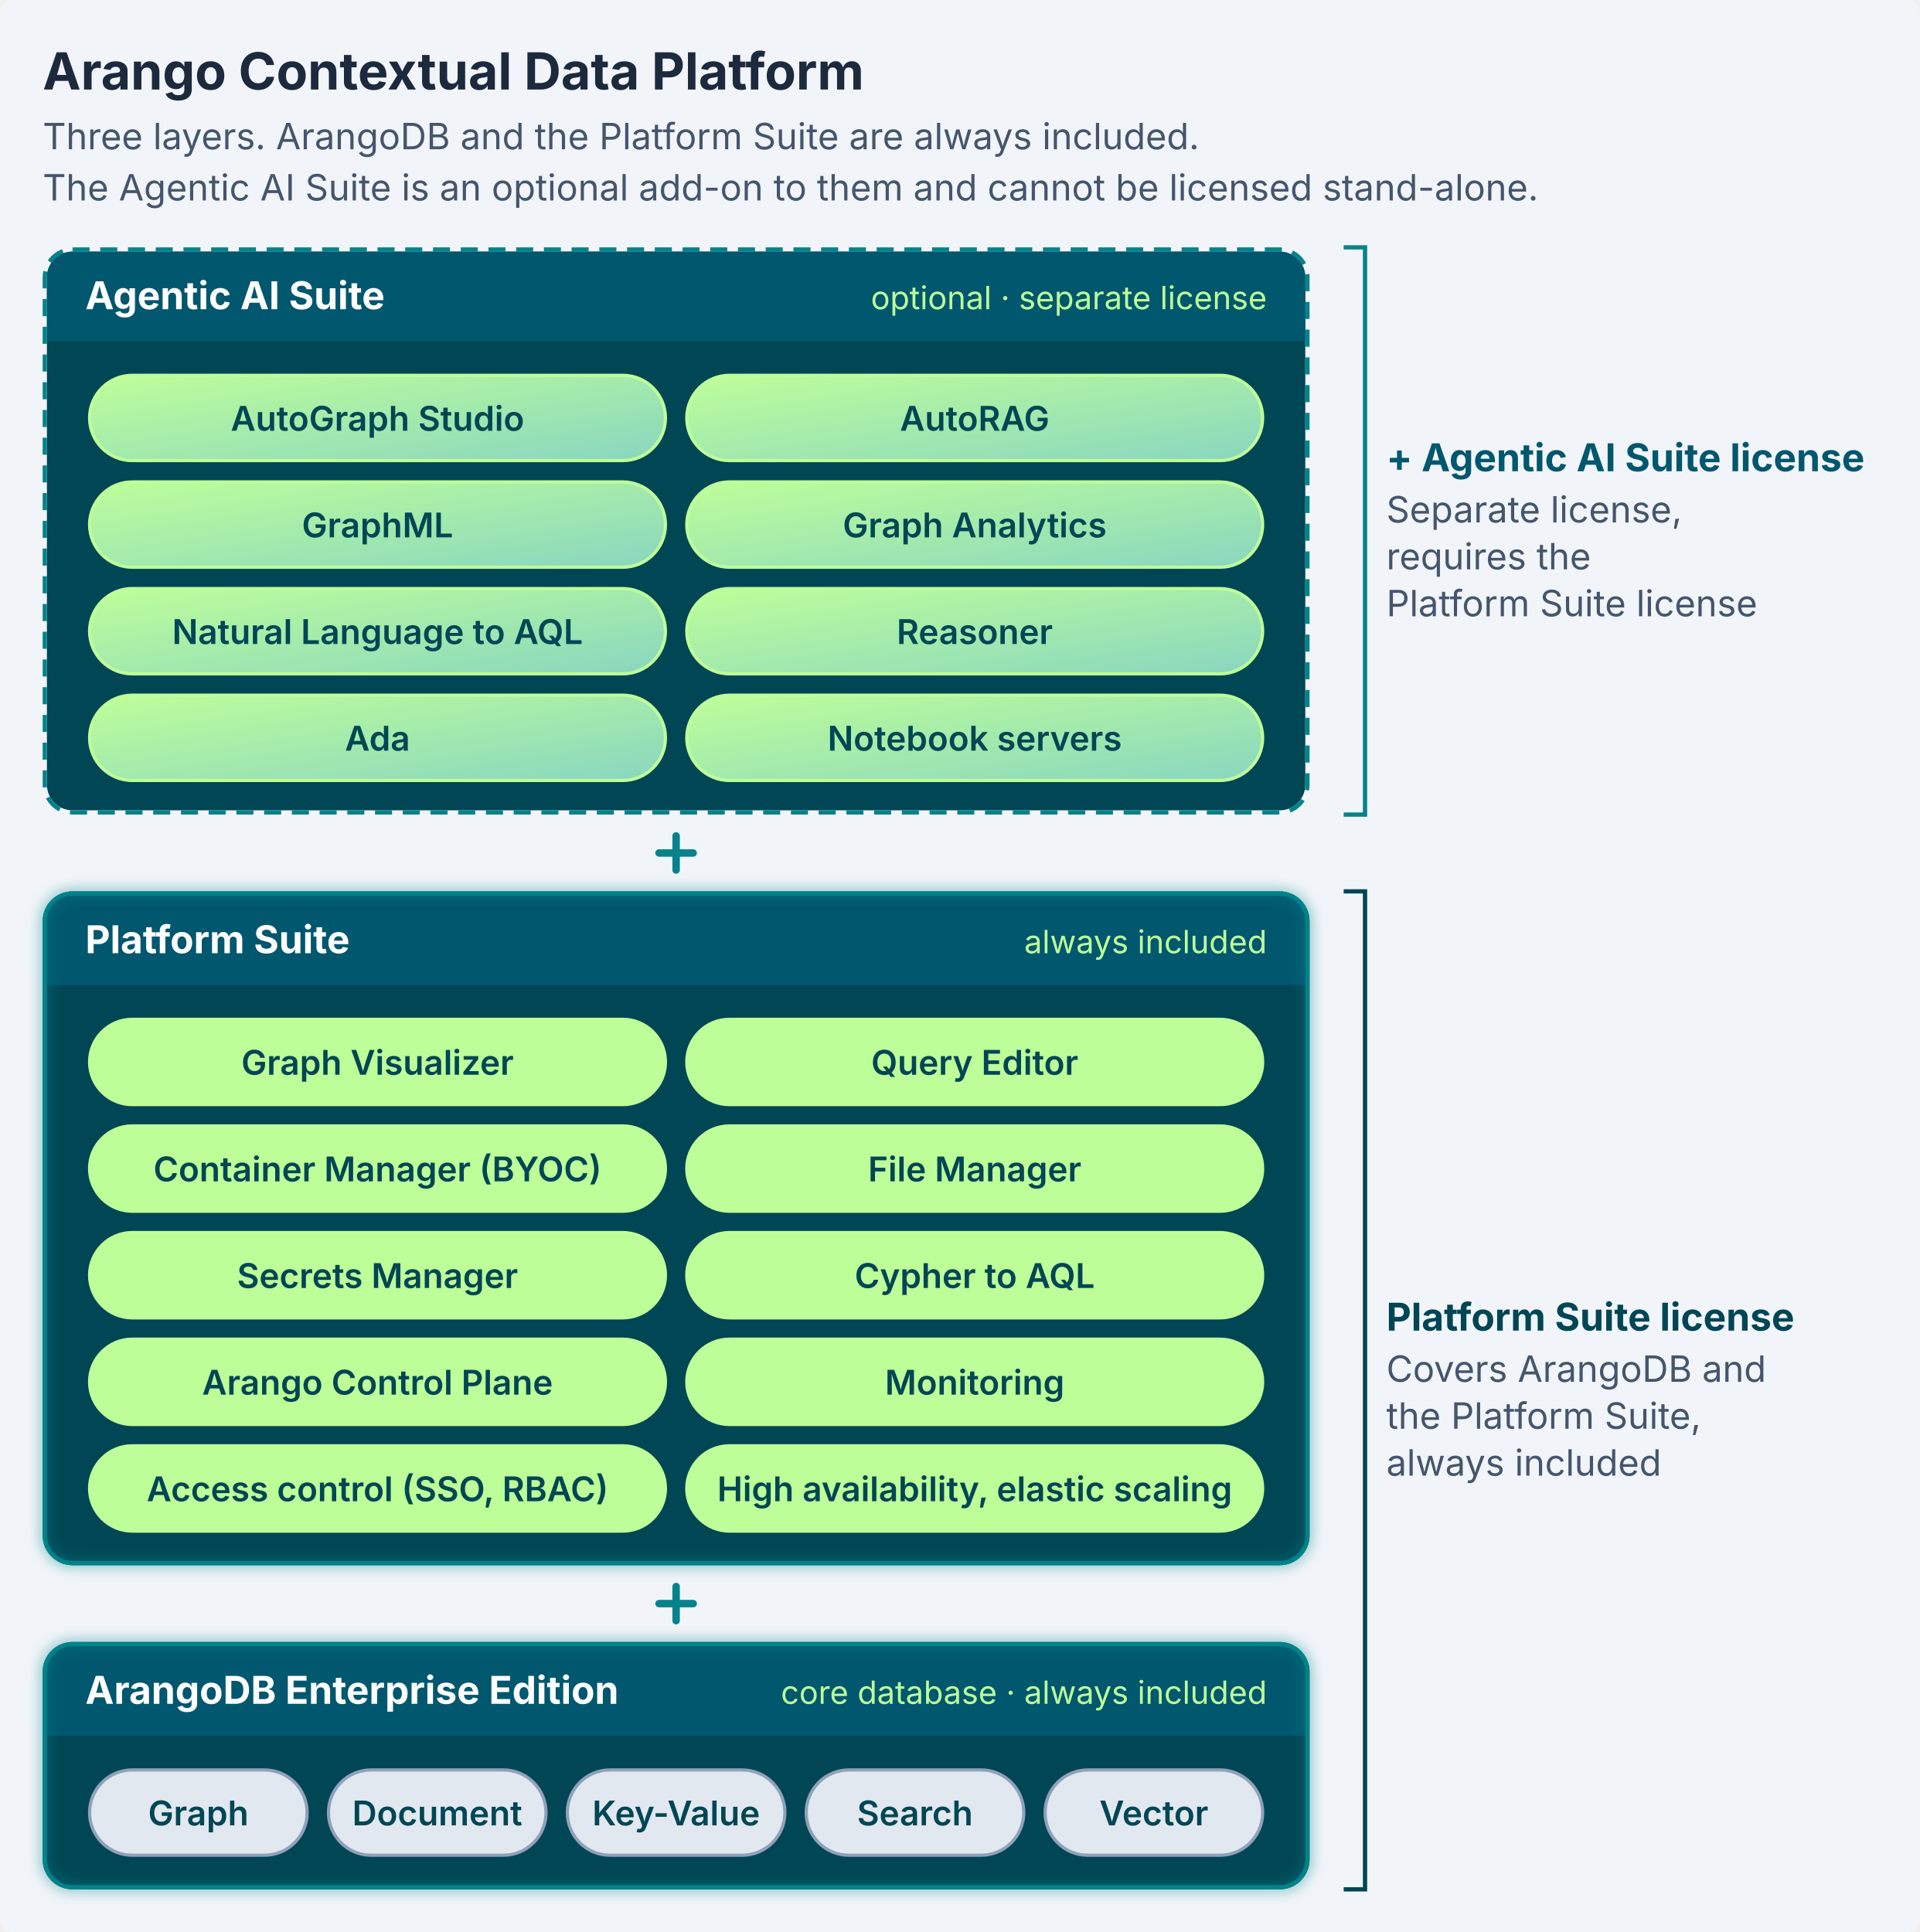
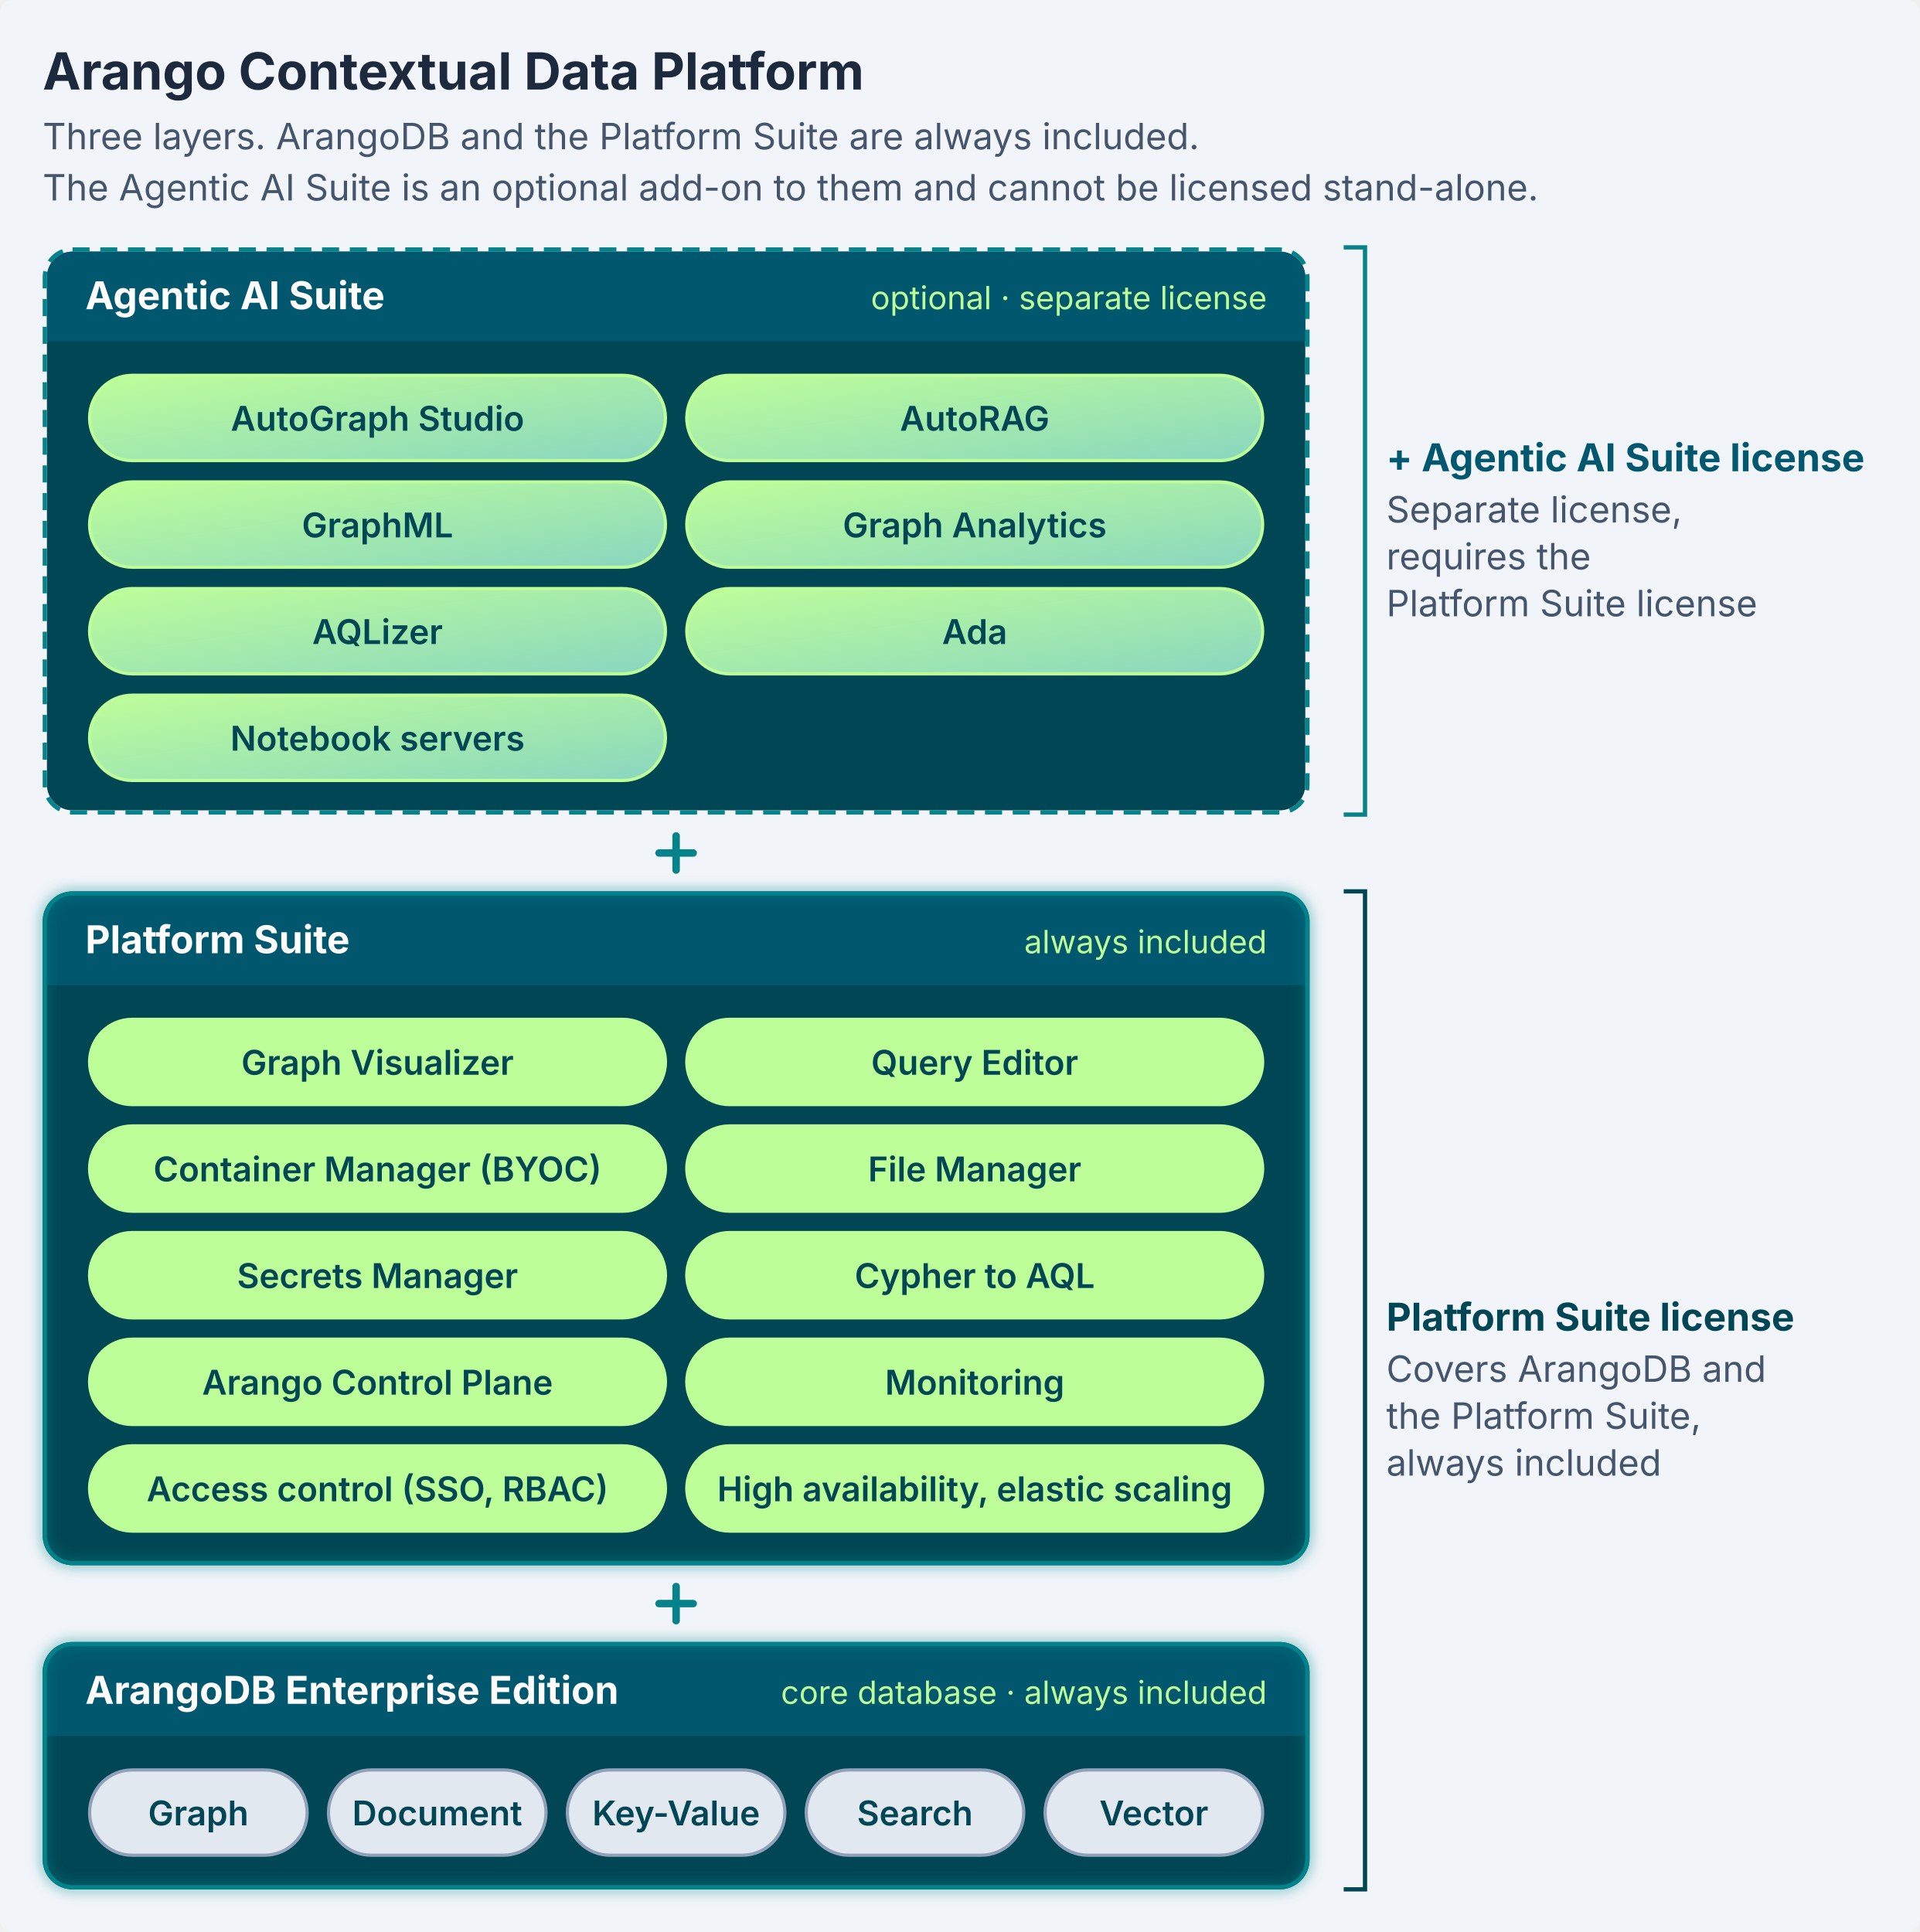
<svg xmlns="http://www.w3.org/2000/svg" xmlns:xlink="http://www.w3.org/1999/xlink" viewBox="0 0 900 906" style="display:block;width:100%;max-width:900px;margin:0 auto">
  <style>
    .cdp-suites text { font-family: Inter, -apple-system, BlinkMacSystemFont, 'Segoe UI', Helvetica, Arial, sans-serif; }
    /* Lime keyboard focus ring of the docs theme, visible on the dark boxes */
    .cdp-suites { --focus-ring: #befe99; }
    .cdp-suites .card-link { cursor: pointer; }
    .cdp-suites .card-link rect { stroke-width: 1.5; }
    /* The highlight features of the Agentic AI Suite with a gradient from the
       brand lime to teal */
    .cdp-suites .card-link .pill-aai { fill: url(#cdp-suites-aai-fill); stroke: #befe99; }
    .cdp-suites .card-link .pill-ps  { fill: #befe99; stroke: #befe99; }
    .cdp-suites .card-link .pill-db  { fill: #e2e8f0; stroke: #90a1b9; }
    /* The same hover style for all pills, with a lime border visible on the dark boxes */
    .cdp-suites .card-link:is(:hover, :focus-visible) rect { fill: #ffffff; stroke: #befe99; }
    .cdp-suites .card-link text { font-size: 16px; font-weight: 600; fill: #014654; }
  </style>
  <defs>
    <filter id="cdp-suites-glow" x="-20%" y="-20%" width="140%" height="140%">
      <feGaussianBlur stdDeviation="3" result="blur" />
      <feMerge>
        <feMergeNode in="blur" />
        <feMergeNode in="SourceGraphic" />
      </feMerge>
    </filter>
    <linearGradient id="cdp-suites-aai-fill" x1="0" y1="0" x2="1" y2="1">
      <stop offset="0" stop-color="#befe99" />
      <stop offset="1" stop-color="#89d6c0" />
    </linearGradient>
  </defs>
  <g class="cdp-suites">
    <rect width="900" height="906" fill="#f1f5f9" rx="6" />
    <text x="20" y="42" font-size="24" font-weight="bold" fill="#1d293d">Arango Contextual Data Platform</text>
    <text x="20" y="70" font-size="17" fill="#45556c">Three layers. ArangoDB and the Platform Suite are always included.</text>
    <text x="20" y="94" font-size="17" fill="#45556c">The Agentic AI Suite is an optional add-on to them and cannot be licensed stand-alone.</text>
    <rect x="22" y="118" width="590" height="262" rx="12" fill="#014654" />
    <path d="M 22 160 V 130 A 12 12 0 0 1 34 118 H 600 A 12 12 0 0 1 612 130 V 160 Z" fill="#00576e" />
    <rect x="21" y="117" width="592" height="264" rx="13" fill="none" stroke="#06838a" stroke-width="2" stroke-dasharray="8 5" />
    <text x="40" y="145" font-size="18" font-weight="bold" fill="#ffffff">Agentic AI Suite</text>
    <text x="594" y="145" text-anchor="end" font-size="15" fill="#befe99">optional · separate license</text>
    <a class="card-link" xlink:href="/contextual-data-platform/autograph/">
      <rect x="42" y="176" width="270" height="40" rx="20" class="pill-aai" />
      <text x="177" y="202" text-anchor="middle">AutoGraph Studio</text>
    </a>
    <a class="card-link" xlink:href="/contextual-data-platform/autorag/">
      <rect x="322" y="176" width="270" height="40" rx="20" class="pill-aai" />
      <text x="457" y="202" text-anchor="middle">AutoRAG</text>
    </a>
    <a class="card-link" xlink:href="/contextual-data-platform/graphml/">
      <rect x="42" y="226" width="270" height="40" rx="20" class="pill-aai" />
      <text x="177" y="252" text-anchor="middle">GraphML</text>
    </a>
    <a class="card-link" xlink:href="/contextual-data-platform/graph-analytics/">
      <rect x="322" y="226" width="270" height="40" rx="20" class="pill-aai" />
      <text x="457" y="252" text-anchor="middle">Graph Analytics</text>
    </a>
-     <a class="card-link" xlink:href="/contextual-data-platform/natural-language-to-aql/">
+     <a class="card-link" xlink:href="/contextual-data-platform/aqlizer/">
      <rect x="42" y="276" width="270" height="40" rx="20" class="pill-aai" />
-       <text x="177" y="302" text-anchor="middle">Natural Language to AQL</text>
-     </a>
-     <a class="card-link" xlink:href="/contextual-data-platform/reasoner/">
-       <rect x="322" y="276" width="270" height="40" rx="20" class="pill-aai" />
-       <text x="457" y="302" text-anchor="middle">Reasoner</text>
+       <text x="177" y="302" text-anchor="middle">AQLizer</text>
    </a>
    <a class="card-link" xlink:href="/contextual-data-platform/ada/">
-       <rect x="42" y="326" width="270" height="40" rx="20" class="pill-aai" />
-       <text x="177" y="352" text-anchor="middle">Ada</text>
+       <rect x="322" y="276" width="270" height="40" rx="20" class="pill-aai" />
+       <text x="457" y="302" text-anchor="middle">Ada</text>
    </a>
    <a class="card-link" xlink:href="/contextual-data-platform/notebook-servers/">
-       <rect x="322" y="326" width="270" height="40" rx="20" class="pill-aai" />
-       <text x="457" y="352" text-anchor="middle">Notebook servers</text>
+       <rect x="42" y="326" width="270" height="40" rx="20" class="pill-aai" />
+       <text x="177" y="352" text-anchor="middle">Notebook servers</text>
    </a>
    <path d="M 317 392 V 408 M 309 400 H 325" stroke="#06838a" stroke-width="3.5" stroke-linecap="round" />
    <rect x="20" y="418" width="594" height="316" rx="14" fill="#014654" />
    <path d="M 22 462 V 432 A 12 12 0 0 1 34 420 H 600 A 12 12 0 0 1 612 432 V 462 Z" fill="#00576e" />
    <rect x="21" y="419" width="592" height="314" rx="13" fill="none" stroke="#06838a" stroke-width="2" filter="url(#cdp-suites-glow)" />
    <text x="40" y="447" font-size="18" font-weight="bold" fill="#ffffff">Platform Suite</text>
    <text x="594" y="447" text-anchor="end" font-size="15" fill="#befe99">always included</text>
    <a class="card-link" xlink:href="/contextual-data-platform/graph-visualizer/">
      <rect x="42" y="478" width="270" height="40" rx="20" class="pill-ps" />
      <text x="177" y="504" text-anchor="middle">Graph Visualizer</text>
    </a>
    <a class="card-link" xlink:href="/contextual-data-platform/query-editor/">
      <rect x="322" y="478" width="270" height="40" rx="20" class="pill-ps" />
      <text x="457" y="504" text-anchor="middle">Query Editor</text>
    </a>
    <a class="card-link" xlink:href="/contextual-data-platform/container-manager/">
      <rect x="42" y="528" width="270" height="40" rx="20" class="pill-ps" />
      <text x="177" y="554" text-anchor="middle">Container Manager (BYOC)</text>
    </a>
    <a class="card-link" xlink:href="/contextual-data-platform/file-manager/">
      <rect x="322" y="528" width="270" height="40" rx="20" class="pill-ps" />
      <text x="457" y="554" text-anchor="middle">File Manager</text>
    </a>
    <a class="card-link" xlink:href="/contextual-data-platform/secrets-manager/">
      <rect x="42" y="578" width="270" height="40" rx="20" class="pill-ps" />
      <text x="177" y="604" text-anchor="middle">Secrets Manager</text>
    </a>
    <a class="card-link" xlink:href="/contextual-data-platform/cypher-to-aql/">
      <rect x="322" y="578" width="270" height="40" rx="20" class="pill-ps" />
      <text x="457" y="604" text-anchor="middle">Cypher to AQL</text>
    </a>
    <a class="card-link" xlink:href="/contextual-data-platform/control-plane-acp/">
      <rect x="42" y="628" width="270" height="40" rx="20" class="pill-ps" />
      <text x="177" y="654" text-anchor="middle">Arango Control Plane</text>
    </a>
    <a class="card-link" xlink:href="/contextual-data-platform/monitoring/">
      <rect x="322" y="628" width="270" height="40" rx="20" class="pill-ps" />
      <text x="457" y="654" text-anchor="middle">Monitoring</text>
    </a>
    <a class="card-link" xlink:href="/contextual-data-platform/access-control/">
      <rect x="42" y="678" width="270" height="40" rx="20" class="pill-ps" />
      <text x="177" y="704" text-anchor="middle">Access control (SSO, RBAC)</text>
    </a>
    <a class="card-link" xlink:href="/contextual-data-platform/architecture/#operational-model">
      <rect x="322" y="678" width="270" height="40" rx="20" class="pill-ps" />
      <text x="457" y="704" text-anchor="middle">High availability, elastic scaling</text>
    </a>
    <path d="M 317 744 V 760 M 309 752 H 325" stroke="#06838a" stroke-width="3.5" stroke-linecap="round" />
    <rect x="20" y="770" width="594" height="116" rx="14" fill="#014654" />
    <path d="M 22 814 V 784 A 12 12 0 0 1 34 772 H 600 A 12 12 0 0 1 612 784 V 814 Z" fill="#00576e" />
    <rect x="21" y="771" width="592" height="114" rx="13" fill="none" stroke="#06838a" stroke-width="2" filter="url(#cdp-suites-glow)" />
    <text x="40" y="799" font-size="18" font-weight="bold" fill="#ffffff">ArangoDB Enterprise Edition</text>
    <text x="594" y="799" text-anchor="end" font-size="15" fill="#befe99">core database · always included</text>
    <a class="card-link" xlink:href="/arangodb/">
      <rect x="42" y="830" width="102" height="40" rx="20" class="pill-db" />
      <text x="93" y="856" text-anchor="middle">Graph</text>
    </a>
    <a class="card-link" xlink:href="/arangodb/">
      <rect x="154" y="830" width="102" height="40" rx="20" class="pill-db" />
      <text x="205" y="856" text-anchor="middle">Document</text>
    </a>
    <a class="card-link" xlink:href="/arangodb/">
      <rect x="266" y="830" width="102" height="40" rx="20" class="pill-db" />
      <text x="317" y="856" text-anchor="middle">Key-Value</text>
    </a>
    <a class="card-link" xlink:href="/arangodb/">
      <rect x="378" y="830" width="102" height="40" rx="20" class="pill-db" />
      <text x="429" y="856" text-anchor="middle">Search</text>
    </a>
    <a class="card-link" xlink:href="/arangodb/">
      <rect x="490" y="830" width="102" height="40" rx="20" class="pill-db" />
      <text x="541" y="856" text-anchor="middle">Vector</text>
    </a>
    <path d="M 630 116 h 10 v 266 h -10" fill="none" stroke="#06838a" stroke-width="2" />
    <text x="650" y="221" font-size="18" font-weight="bold" fill="#00576e">+ Agentic AI Suite license</text>
    <text x="650" y="245" font-size="17" fill="#45556c">Separate license,</text>
    <text x="650" y="267" font-size="17" fill="#45556c">requires the</text>
    <text x="650" y="289" font-size="17" fill="#45556c">Platform Suite license</text>
    <path d="M 630 418 h 10 v 468 h -10" fill="none" stroke="#014654" stroke-width="2" />
    <text x="650" y="624" font-size="18" font-weight="bold" fill="#014654">Platform Suite license</text>
    <text x="650" y="648" font-size="17" fill="#45556c">Covers ArangoDB and</text>
    <text x="650" y="670" font-size="17" fill="#45556c">the Platform Suite,</text>
    <text x="650" y="692" font-size="17" fill="#45556c">always included</text>
  </g>
</svg>
